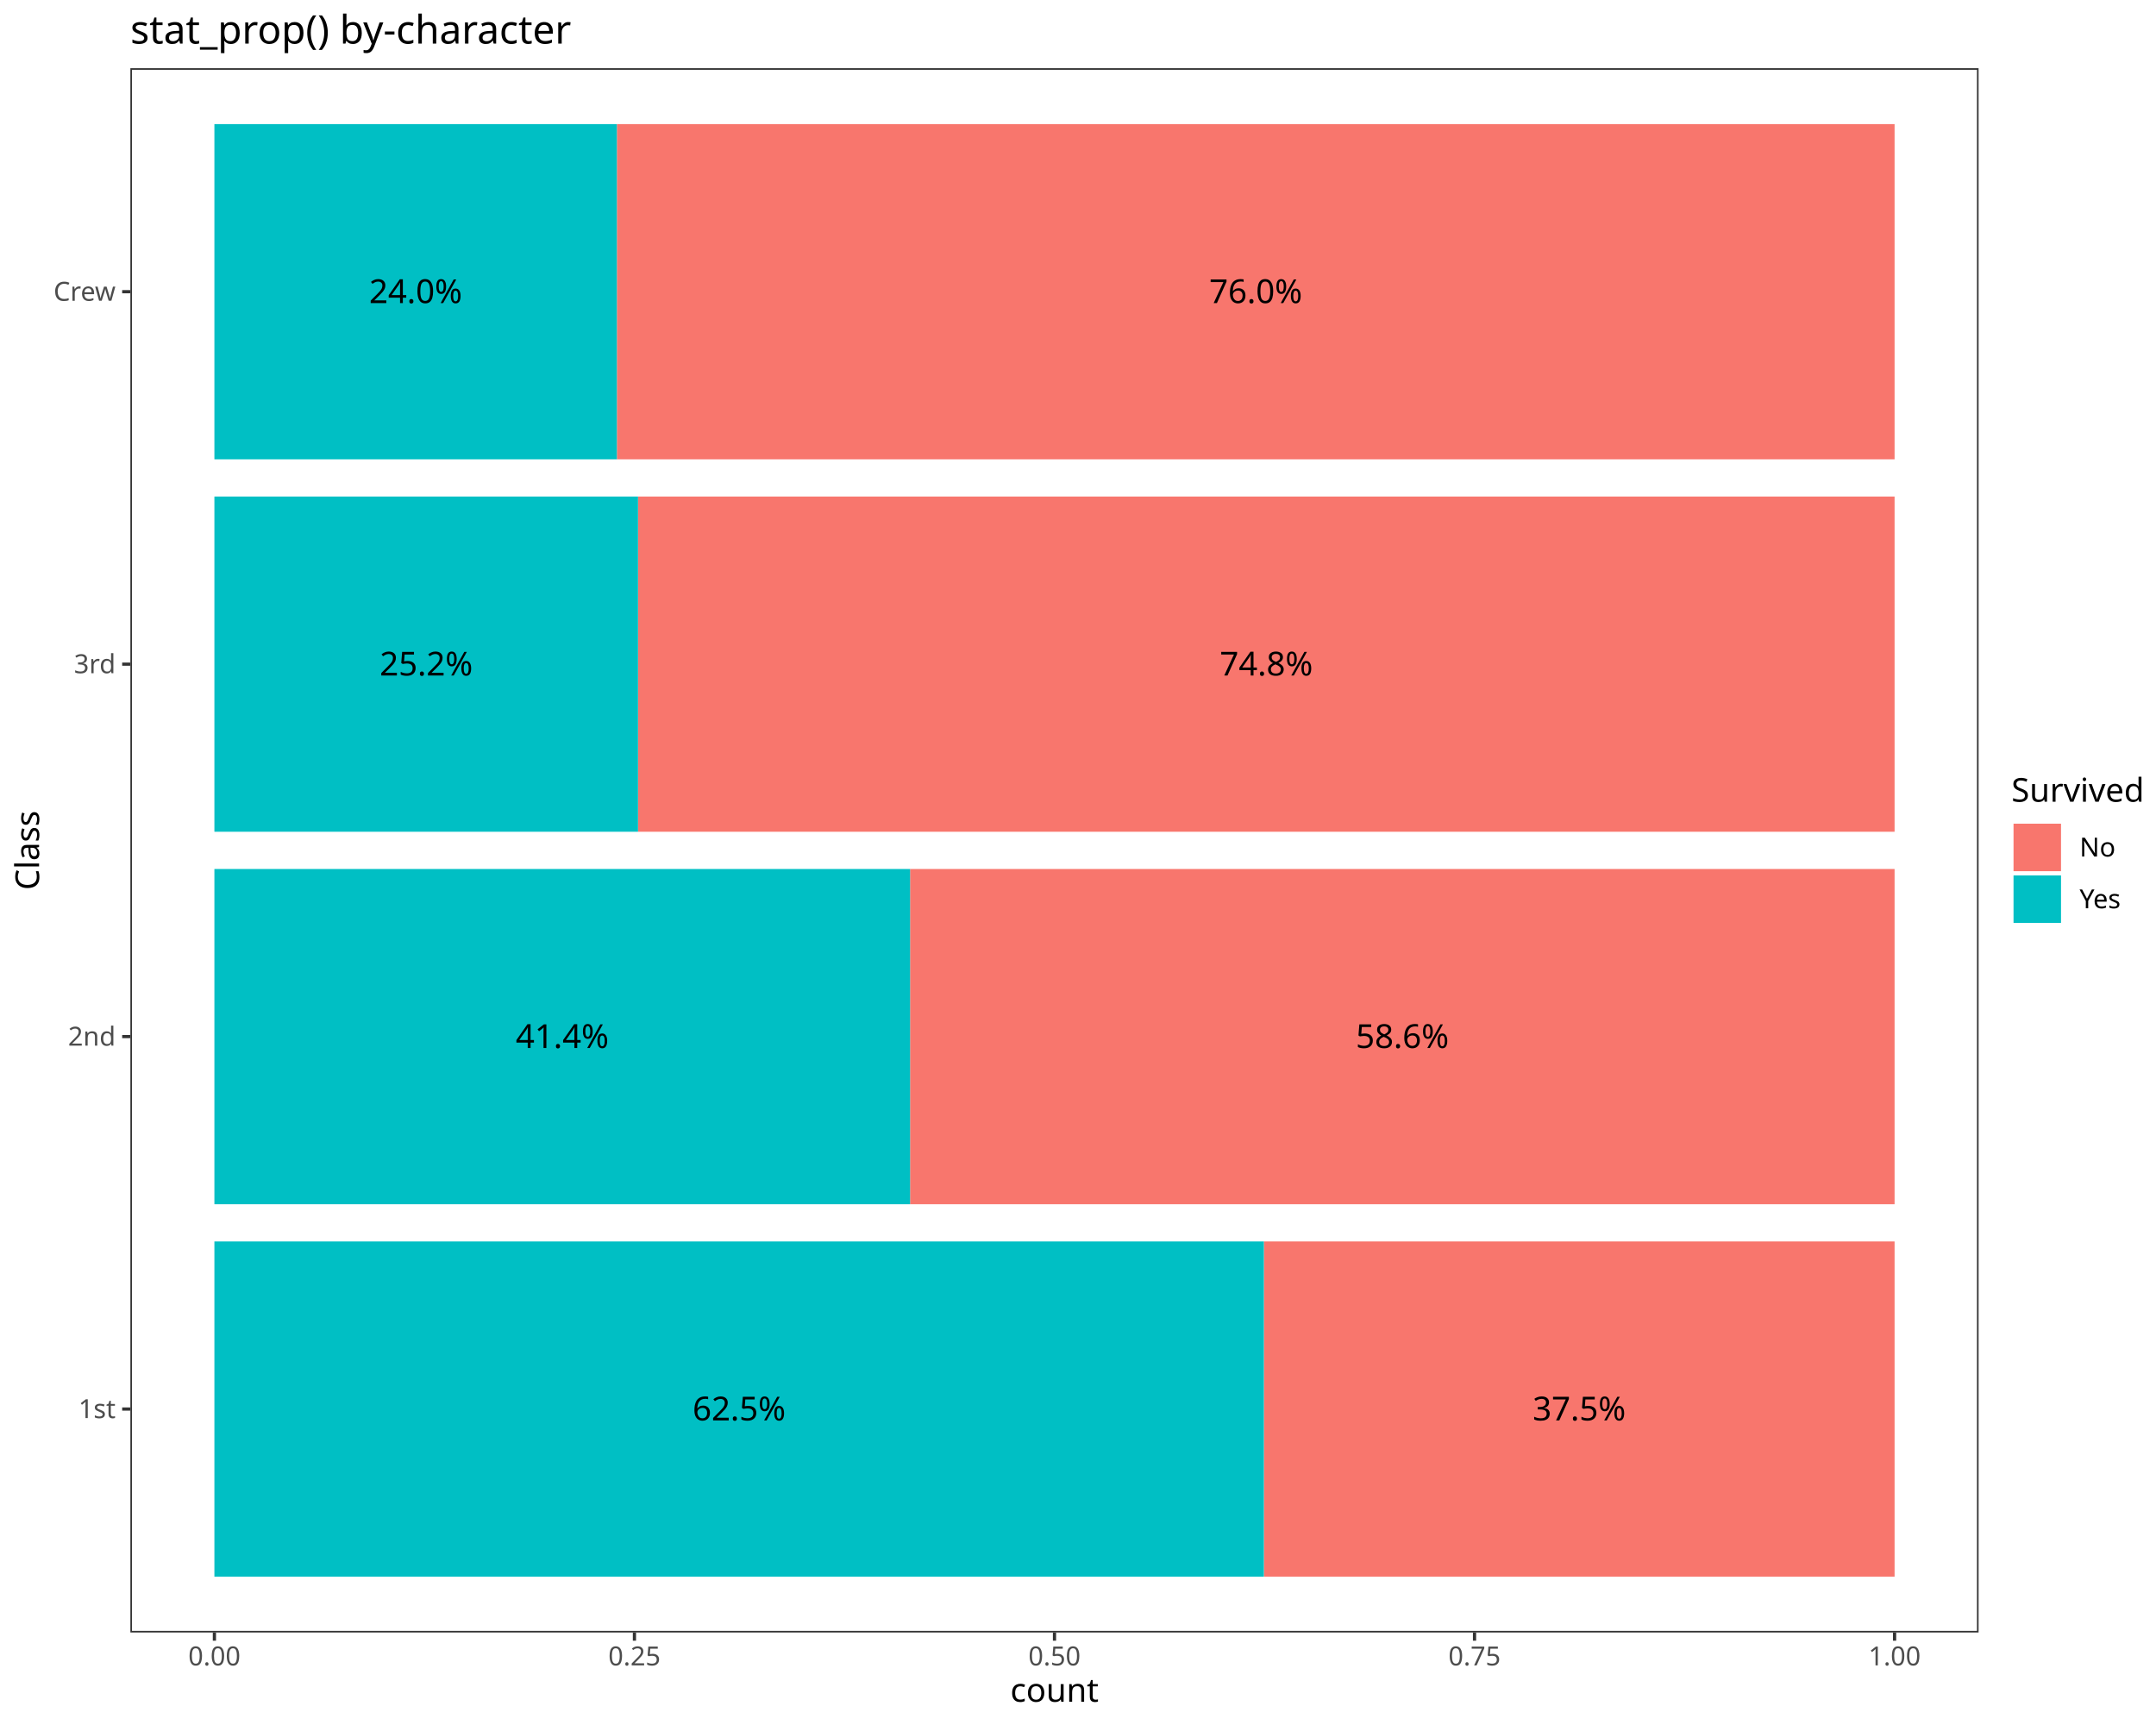
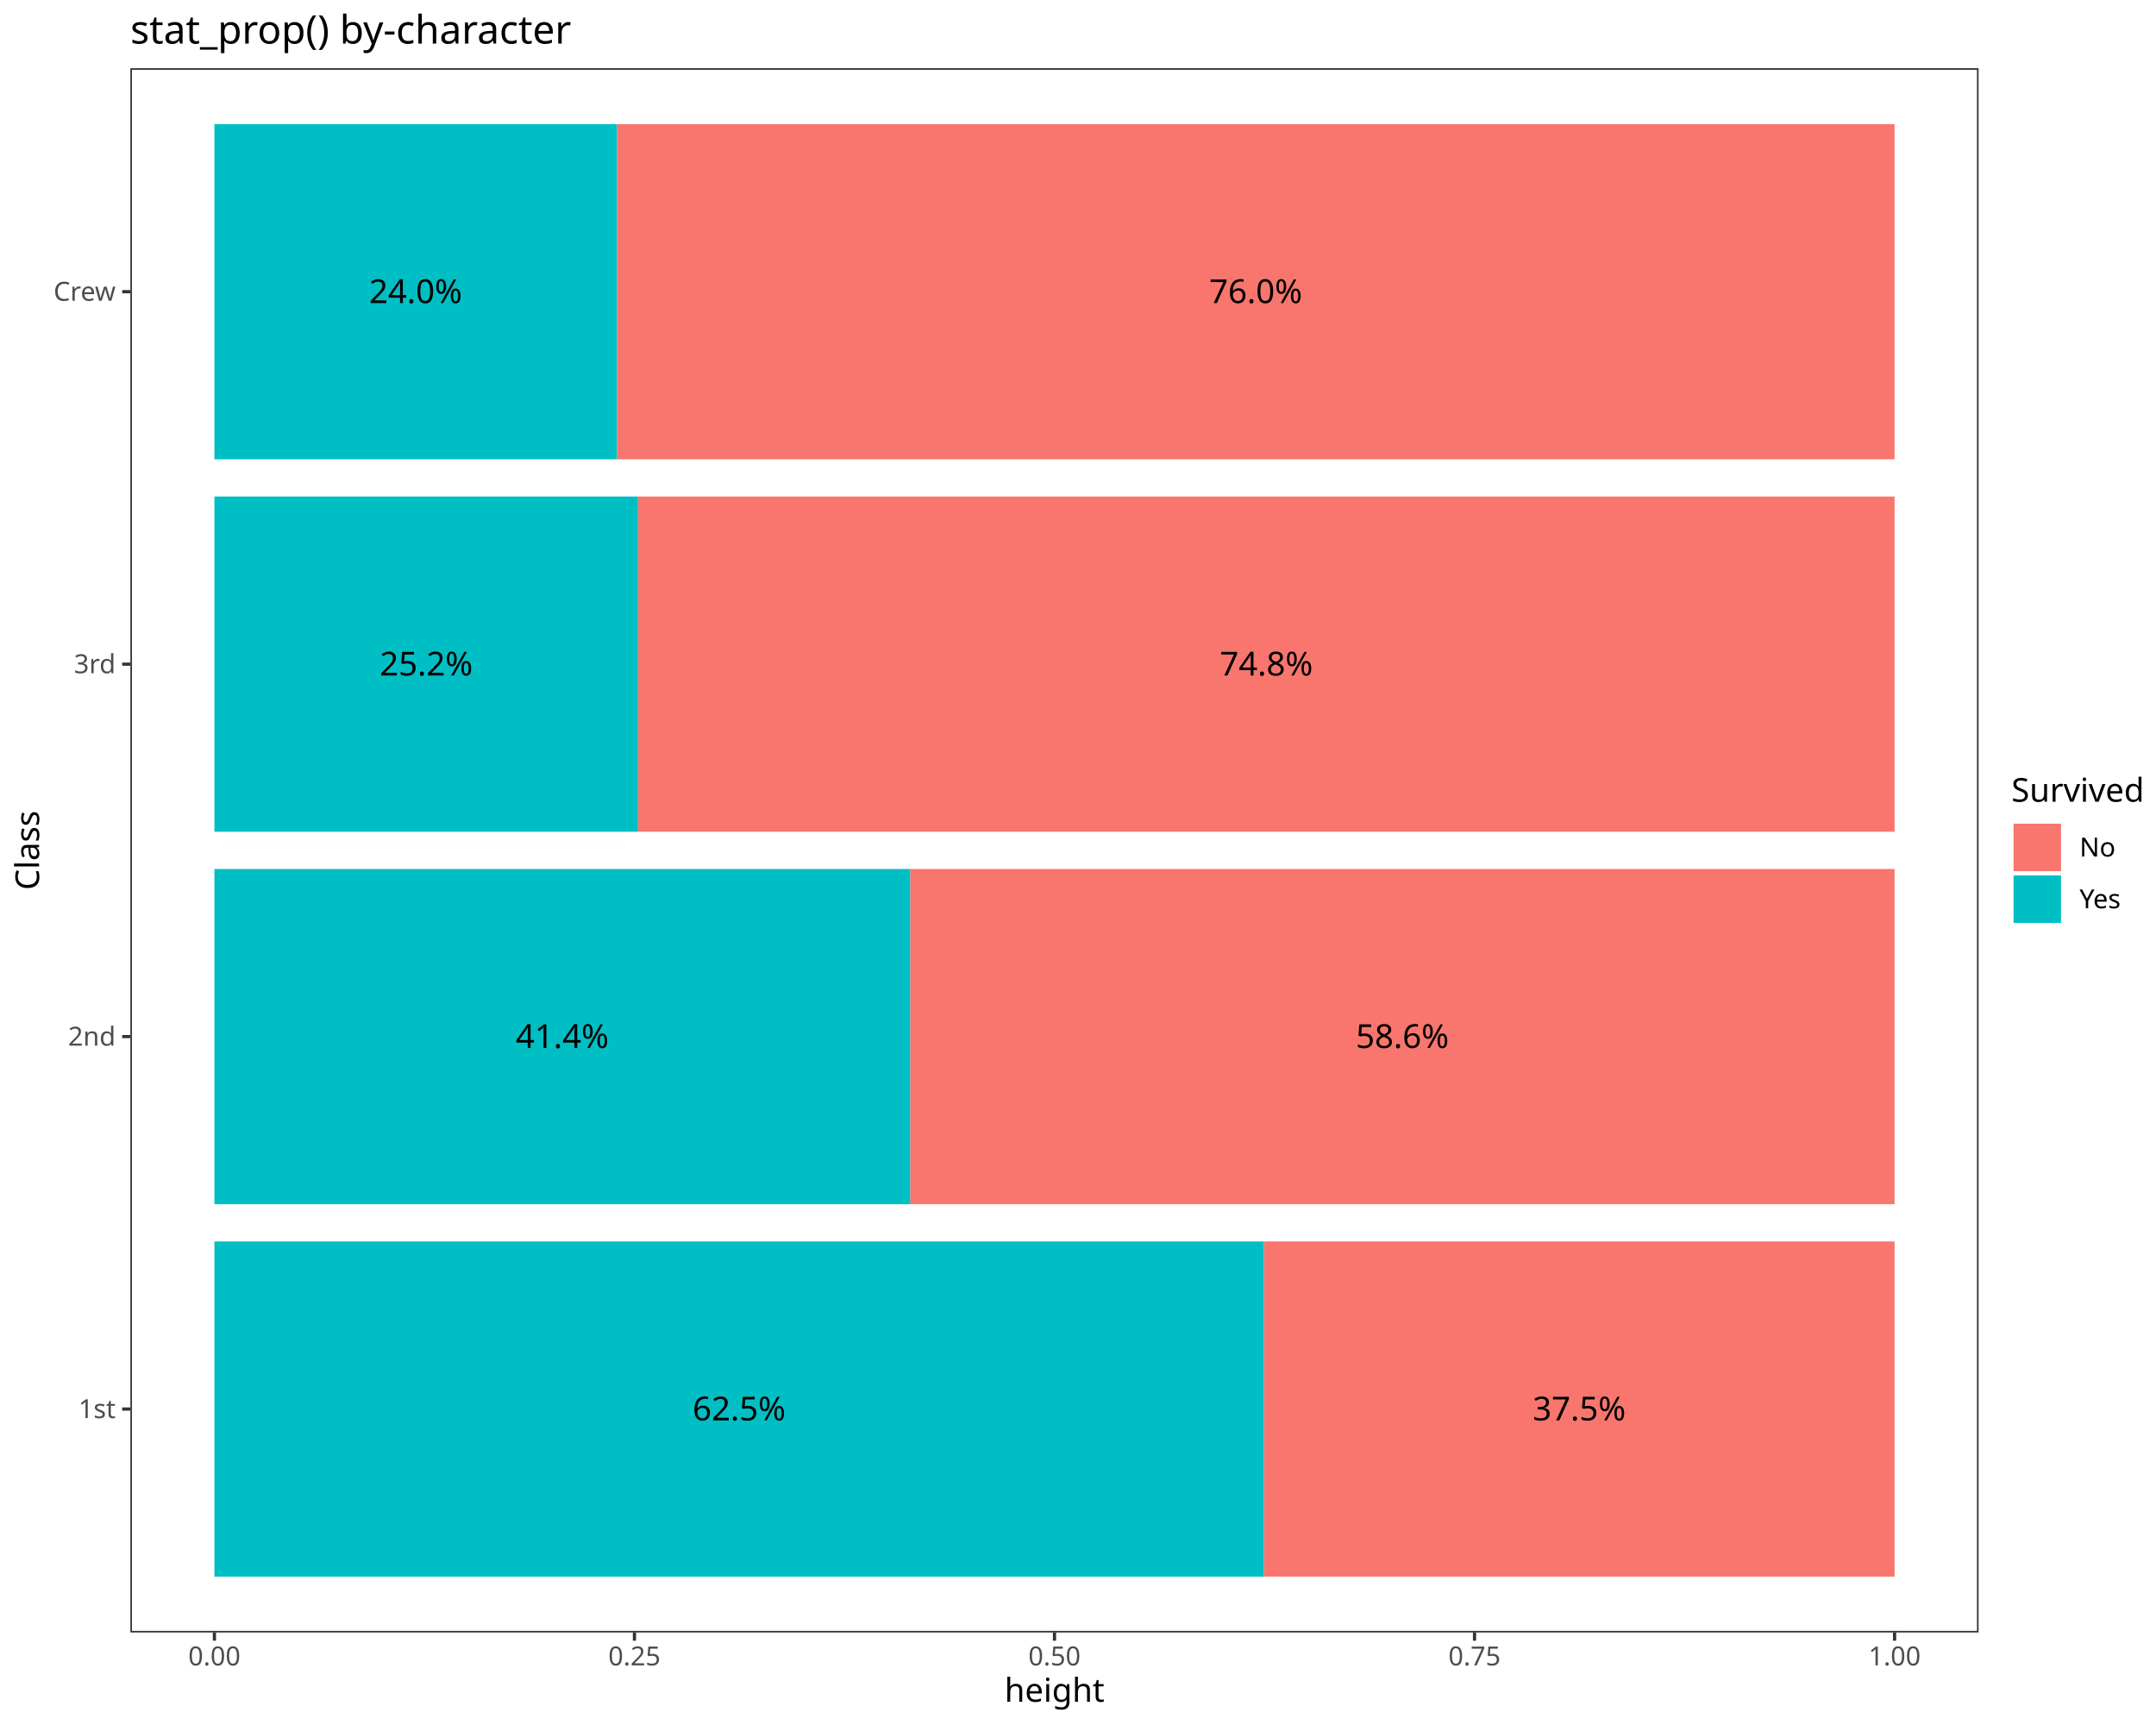
<svg xmlns="http://www.w3.org/2000/svg" class="svglite" data-engine-version="2.0" width="720.00pt" height="576.00pt" viewBox="0 0 720.00 576.00">
  <defs>
    <style type="text/css">
    .svglite line, .svglite polyline, .svglite polygon, .svglite path, .svglite rect, .svglite circle {
      fill: none;
      stroke: #000000;
      stroke-linecap: round;
      stroke-linejoin: round;
      stroke-miterlimit: 10.00;
    }
  </style>
  </defs>
  <rect width="100%" height="100%" style="stroke: none; fill: #FFFFFF;" />
  <defs>
    <clipPath id="cpMC4wMHw3MjAuMDB8MC4wMHw1NzYuMDA=">
      <rect x="0.00" y="0.00" width="720.00" height="576.00" />
    </clipPath>
  </defs>
  <g clip-path="url(#cpMC4wMHw3MjAuMDB8MC4wMHw1NzYuMDA=)">
    <rect x="0.00" y="0.00" width="720.00" height="576.00" style="stroke-width: 1.07; stroke: #FFFFFF; fill: #FFFFFF;" />
  </g>
  <defs>
    <clipPath id="cpNDMuNTR8NjYwLjc1fDIyLjc4fDU0NS4xMQ==">
      <rect x="43.54" y="22.78" width="617.21" height="522.33" />
    </clipPath>
  </defs>
  <g clip-path="url(#cpNDMuNTR8NjYwLjc1fDIyLjc4fDU0NS4xMQ==)">
    <rect x="43.54" y="22.78" width="617.21" height="522.33" style="stroke-width: 1.07; stroke: none; fill: #FFFFFF;" />
    <rect x="422.07" y="414.53" width="210.63" height="111.93" style="stroke-width: 1.07; stroke: none; stroke-linecap: butt; stroke-linejoin: miter; fill: #F8766D;" />
    <rect x="71.60" y="414.53" width="350.47" height="111.93" style="stroke-width: 1.07; stroke: none; stroke-linecap: butt; stroke-linejoin: miter; fill: #00BFC4;" />
    <rect x="303.91" y="290.17" width="328.79" height="111.93" style="stroke-width: 1.07; stroke: none; stroke-linecap: butt; stroke-linejoin: miter; fill: #F8766D;" />
    <rect x="71.60" y="290.17" width="232.32" height="111.93" style="stroke-width: 1.07; stroke: none; stroke-linecap: butt; stroke-linejoin: miter; fill: #00BFC4;" />
    <rect x="213.07" y="165.80" width="419.63" height="111.93" style="stroke-width: 1.07; stroke: none; stroke-linecap: butt; stroke-linejoin: miter; fill: #F8766D;" />
    <rect x="71.60" y="165.80" width="141.47" height="111.93" style="stroke-width: 1.07; stroke: none; stroke-linecap: butt; stroke-linejoin: miter; fill: #00BFC4;" />
    <rect x="206.01" y="41.44" width="426.69" height="111.93" style="stroke-width: 1.07; stroke: none; stroke-linecap: butt; stroke-linejoin: miter; fill: #F8766D;" />
    <rect x="71.60" y="41.44" width="134.41" height="111.93" style="stroke-width: 1.07; stroke: none; stroke-linecap: butt; stroke-linejoin: miter; fill: #00BFC4;" />
    <text x="527.38" y="474.29" text-anchor="middle" style="font-size: 11.04px; font-family: sans;" textLength="31.30px" lengthAdjust="spacingAndGlyphs">37.5%</text>
    <text x="246.83" y="474.29" text-anchor="middle" style="font-size: 11.04px; font-family: sans;" textLength="31.30px" lengthAdjust="spacingAndGlyphs">62.5%</text>
    <text x="468.31" y="349.93" text-anchor="middle" style="font-size: 11.04px; font-family: sans;" textLength="31.30px" lengthAdjust="spacingAndGlyphs">58.6%</text>
    <text x="187.76" y="349.93" text-anchor="middle" style="font-size: 11.04px; font-family: sans;" textLength="31.30px" lengthAdjust="spacingAndGlyphs">41.4%</text>
    <text x="422.88" y="225.56" text-anchor="middle" style="font-size: 11.04px; font-family: sans;" textLength="31.30px" lengthAdjust="spacingAndGlyphs">74.8%</text>
    <text x="142.33" y="225.56" text-anchor="middle" style="font-size: 11.04px; font-family: sans;" textLength="31.30px" lengthAdjust="spacingAndGlyphs">25.2%</text>
    <text x="419.35" y="101.20" text-anchor="middle" style="font-size: 11.04px; font-family: sans;" textLength="31.30px" lengthAdjust="spacingAndGlyphs">76.0%</text>
    <text x="138.80" y="101.20" text-anchor="middle" style="font-size: 11.04px; font-family: sans;" textLength="31.30px" lengthAdjust="spacingAndGlyphs">24.0%</text>
    <rect x="43.54" y="22.78" width="617.21" height="522.33" style="stroke-width: 1.07; stroke: #333333;" />
  </g>
  <g clip-path="url(#cpMC4wMHw3MjAuMDB8MC4wMHw1NzYuMDA=)">
    <text x="38.61" y="473.52" text-anchor="end" style="font-size: 8.80px; fill: #4D4D4D; font-family: sans;" textLength="11.74px" lengthAdjust="spacingAndGlyphs">1st</text>
    <text x="38.61" y="349.16" text-anchor="end" style="font-size: 8.80px; fill: #4D4D4D; font-family: sans;" textLength="14.68px" lengthAdjust="spacingAndGlyphs">2nd</text>
    <text x="38.61" y="224.79" text-anchor="end" style="font-size: 8.80px; fill: #4D4D4D; font-family: sans;" textLength="12.72px" lengthAdjust="spacingAndGlyphs">3rd</text>
    <text x="38.61" y="100.43" text-anchor="end" style="font-size: 8.80px; fill: #4D4D4D; font-family: sans;" textLength="20.54px" lengthAdjust="spacingAndGlyphs">Crew</text>
    <polyline points="40.80,470.49 43.54,470.49 " style="stroke-width: 1.07; stroke: #333333; stroke-linecap: butt;" />
    <polyline points="40.80,346.13 43.54,346.13 " style="stroke-width: 1.07; stroke: #333333; stroke-linecap: butt;" />
    <polyline points="40.80,221.77 43.54,221.77 " style="stroke-width: 1.07; stroke: #333333; stroke-linecap: butt;" />
    <polyline points="40.80,97.40 43.54,97.40 " style="stroke-width: 1.07; stroke: #333333; stroke-linecap: butt;" />
    <polyline points="71.60,547.85 71.60,545.11 " style="stroke-width: 1.07; stroke: #333333; stroke-linecap: butt;" />
    <polyline points="211.87,547.85 211.87,545.11 " style="stroke-width: 1.07; stroke: #333333; stroke-linecap: butt;" />
    <polyline points="352.15,547.85 352.15,545.11 " style="stroke-width: 1.07; stroke: #333333; stroke-linecap: butt;" />
    <polyline points="492.42,547.85 492.42,545.11 " style="stroke-width: 1.07; stroke: #333333; stroke-linecap: butt;" />
    <polyline points="632.70,547.85 632.70,545.11 " style="stroke-width: 1.07; stroke: #333333; stroke-linecap: butt;" />
    <text x="71.60" y="556.10" text-anchor="middle" style="font-size: 8.80px; fill: #4D4D4D; font-family: sans;" textLength="17.13px" lengthAdjust="spacingAndGlyphs">0.00</text>
    <text x="211.87" y="556.10" text-anchor="middle" style="font-size: 8.80px; fill: #4D4D4D; font-family: sans;" textLength="17.13px" lengthAdjust="spacingAndGlyphs">0.25</text>
    <text x="352.15" y="556.10" text-anchor="middle" style="font-size: 8.80px; fill: #4D4D4D; font-family: sans;" textLength="17.13px" lengthAdjust="spacingAndGlyphs">0.50</text>
    <text x="492.42" y="556.10" text-anchor="middle" style="font-size: 8.80px; fill: #4D4D4D; font-family: sans;" textLength="17.13px" lengthAdjust="spacingAndGlyphs">0.75</text>
    <text x="632.70" y="556.10" text-anchor="middle" style="font-size: 8.80px; fill: #4D4D4D; font-family: sans;" textLength="17.13px" lengthAdjust="spacingAndGlyphs">1.00</text>
-     <text x="352.15" y="568.24" text-anchor="middle" style="font-size: 11.00px; font-family: sans;" textLength="26.91px" lengthAdjust="spacingAndGlyphs">count</text>
+     <text x="352.15" y="568.24" text-anchor="middle" style="font-size: 11.00px; font-family: sans;" textLength="29.97px" lengthAdjust="spacingAndGlyphs">height</text>
    <text transform="translate(13.05,283.95) rotate(-90)" text-anchor="middle" style="font-size: 11.00px; font-family: sans;" textLength="27.52px" lengthAdjust="spacingAndGlyphs">Class</text>
    <rect x="671.71" y="259.00" width="42.81" height="49.89" style="stroke-width: 1.07; stroke: none; fill: #FFFFFF;" />
    <text x="671.71" y="267.71" style="font-size: 11.00px; font-family: sans;" textLength="42.81px" lengthAdjust="spacingAndGlyphs">Survived</text>
    <rect x="671.71" y="274.33" width="17.28" height="17.28" style="stroke-width: 1.07; stroke: none; fill: #FFFFFF;" />
    <rect x="672.42" y="275.04" width="15.86" height="15.86" style="stroke-width: 1.07; stroke: none; stroke-linecap: butt; stroke-linejoin: miter; fill: #F8766D;" />
    <rect x="671.71" y="291.61" width="17.28" height="17.28" style="stroke-width: 1.07; stroke: none; fill: #FFFFFF;" />
    <rect x="672.42" y="292.32" width="15.86" height="15.86" style="stroke-width: 1.07; stroke: none; stroke-linecap: butt; stroke-linejoin: miter; fill: #00BFC4;" />
    <text x="694.47" y="286.00" style="font-size: 8.80px; font-family: sans;" textLength="11.25px" lengthAdjust="spacingAndGlyphs">No</text>
    <text x="694.47" y="303.28" style="font-size: 8.80px; font-family: sans;" textLength="15.17px" lengthAdjust="spacingAndGlyphs">Yes</text>
    <text x="43.54" y="14.56" style="font-size: 13.20px; font-family: sans;" textLength="140.88px" lengthAdjust="spacingAndGlyphs">stat_prop() by-character</text>
  </g>
</svg>
